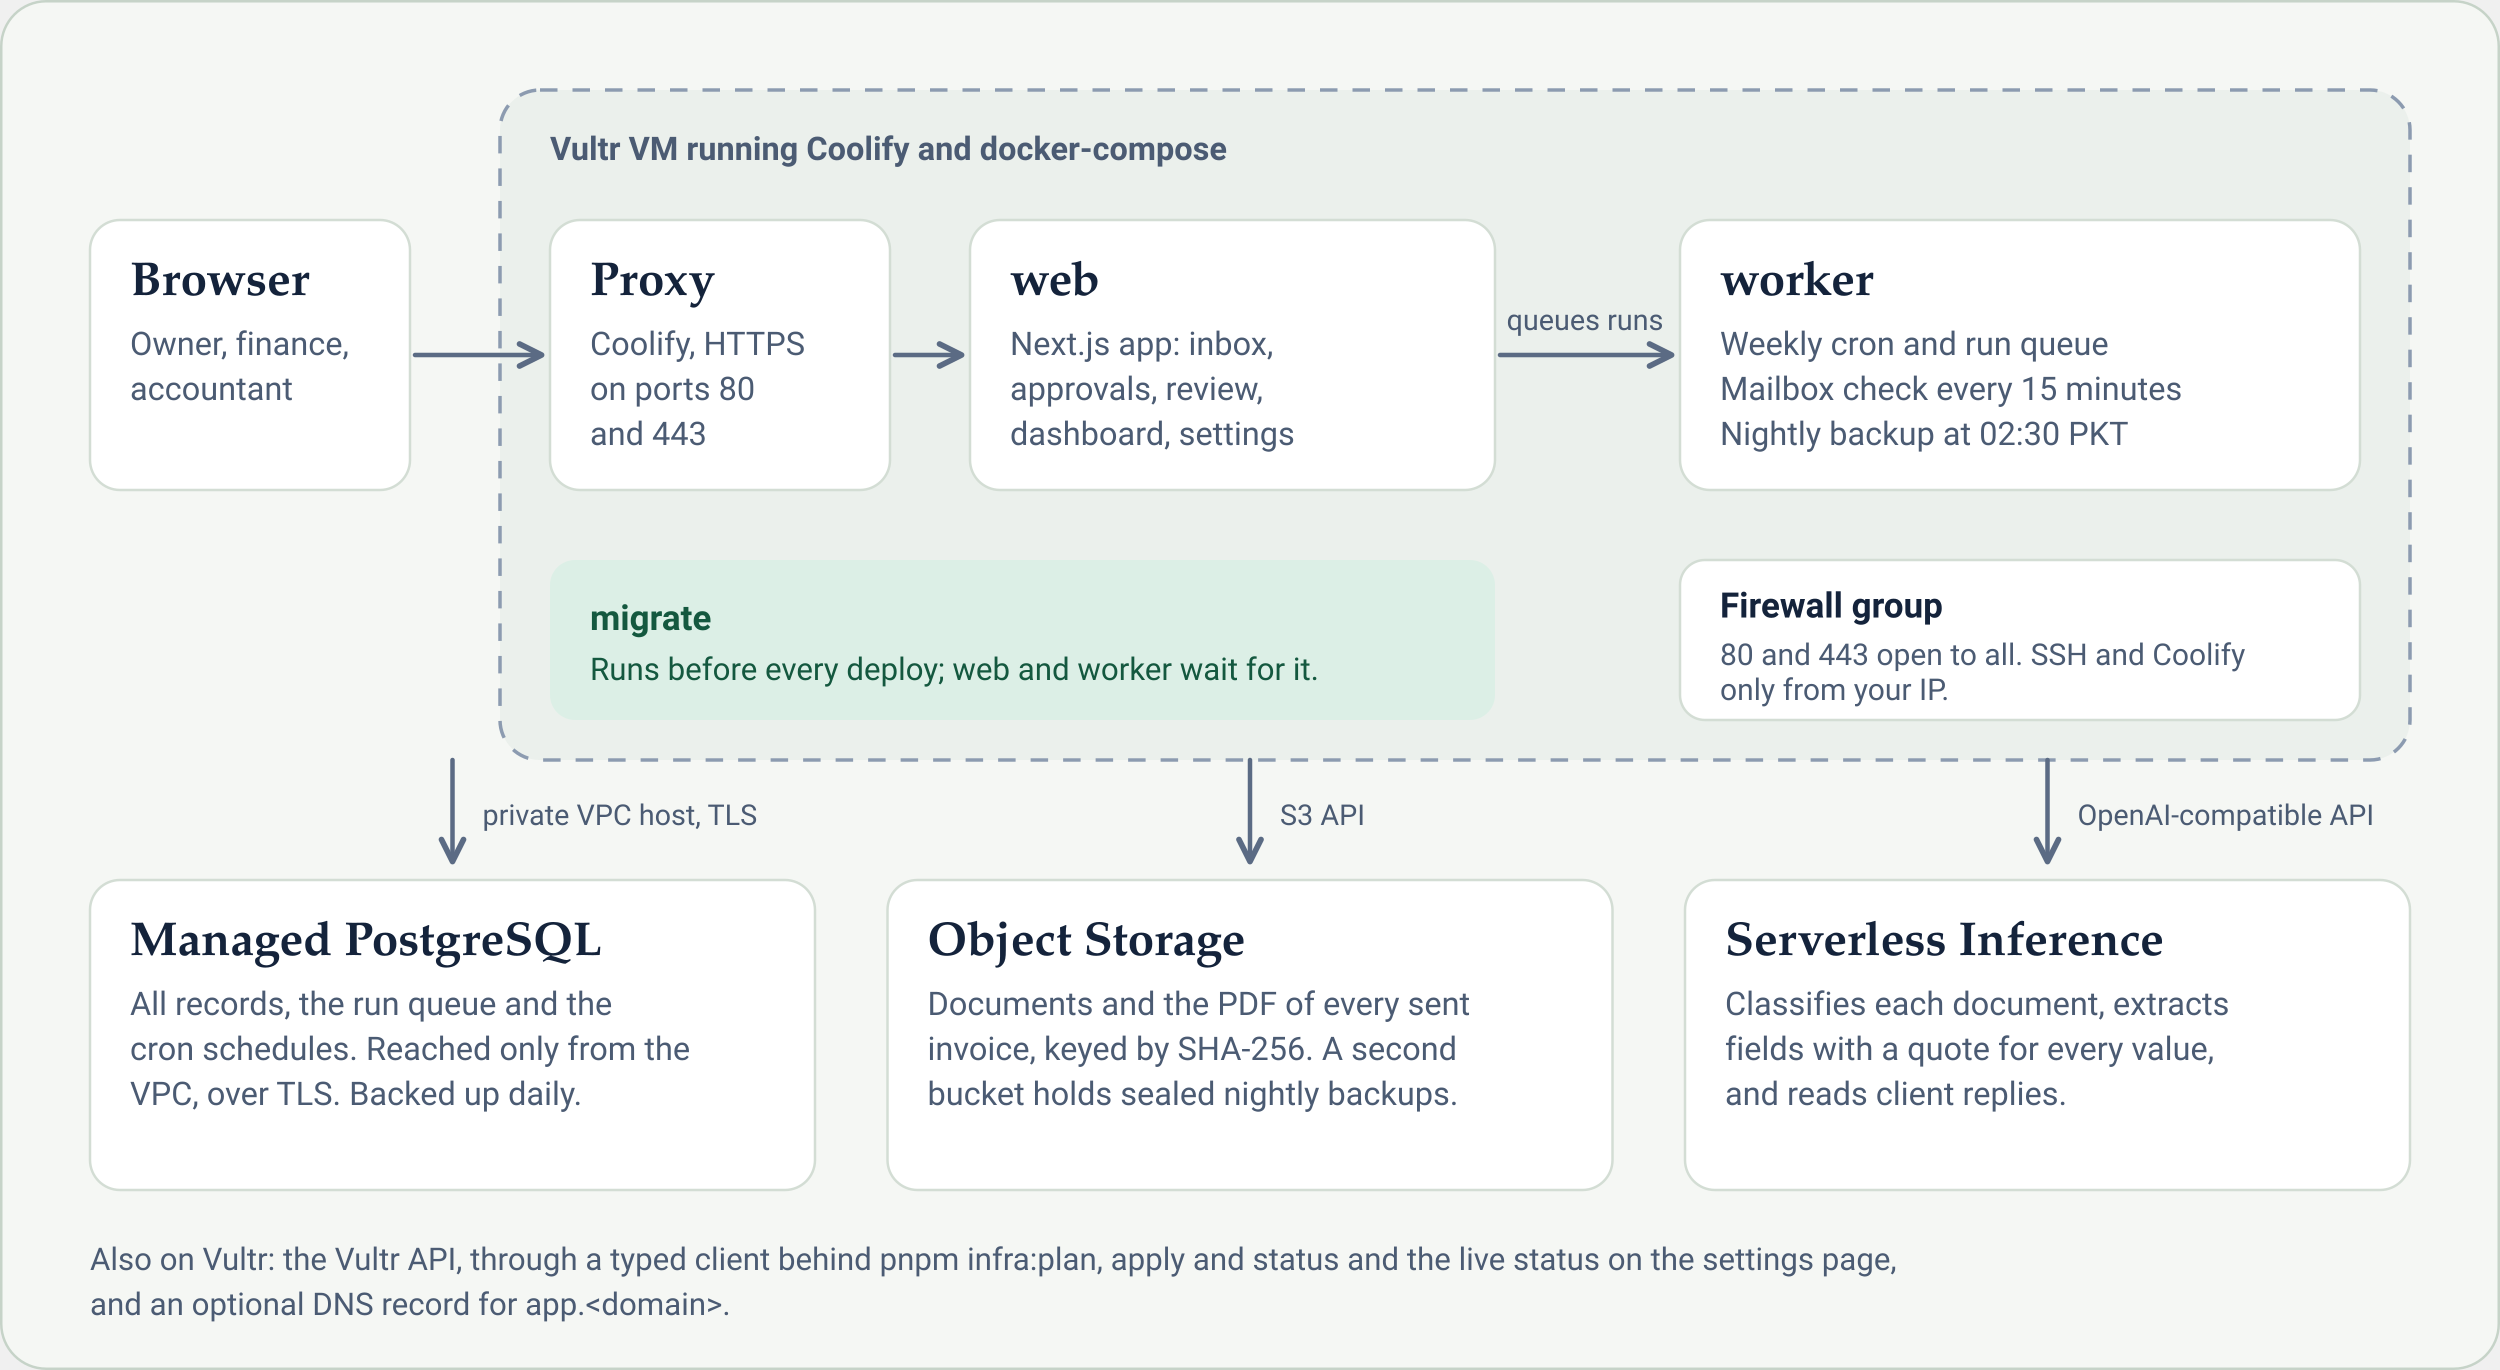
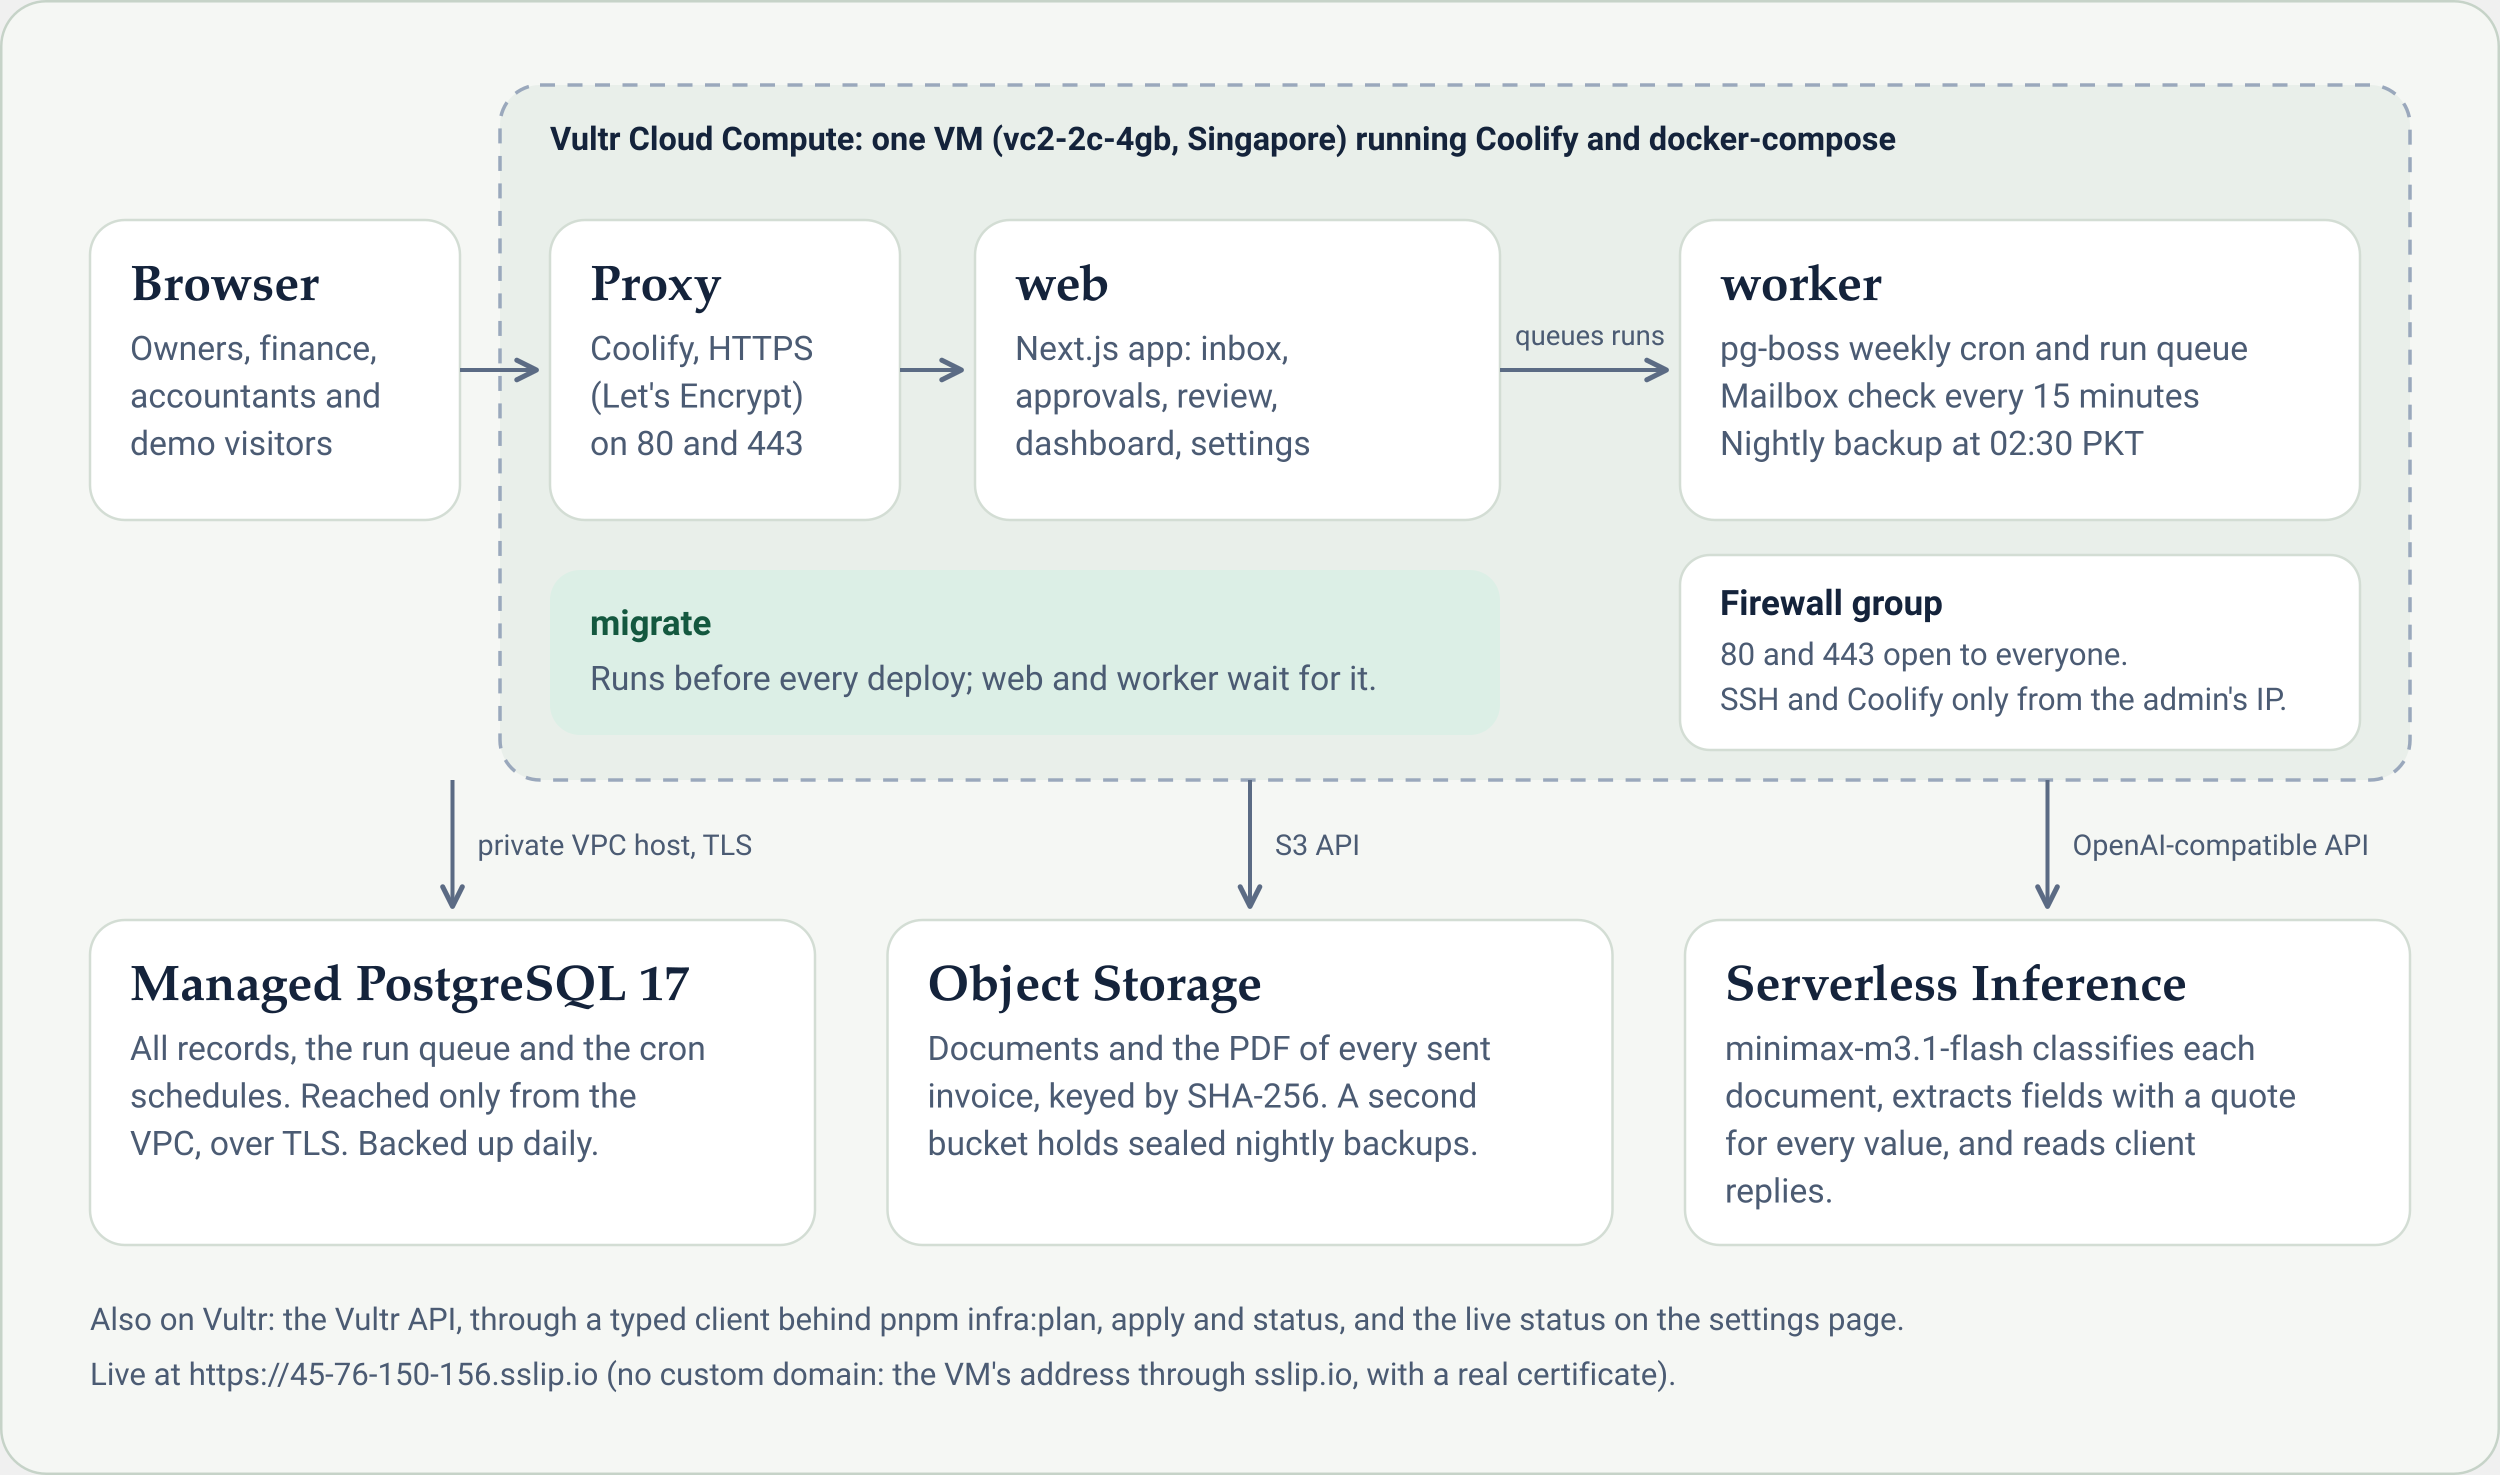
- <svg xmlns="http://www.w3.org/2000/svg" viewBox="0 0 1000 548" width="1000" height="548" role="img" aria-labelledby="t d">
+ <svg xmlns="http://www.w3.org/2000/svg" viewBox="0 0 1000 590" width="1000" height="590" role="img" aria-labelledby="t d">
  <style>.serif{font-family:Georgia,'Iowan Old Style','Palatino Linotype',Palatino,'Times New Roman',serif}.sans{font-family:ui-sans-serif,system-ui,-apple-system,'Segoe UI',Roboto,'Helvetica Neue',Arial,sans-serif}.mono{font-family:ui-monospace,SFMono-Regular,Menlo,Consolas,'Liberation Mono',monospace}</style>
  <defs>
    <marker id="ah" viewBox="0 0 10 10" refX="8" refY="5" markerWidth="7" markerHeight="7" orient="auto">
      <path d="M1.5 1.5 L8.5 5 L1.5 8.5" fill="none" stroke="#5B6B84" stroke-width="1.8" stroke-linecap="round" stroke-linejoin="round" />
    </marker>
  </defs>
-   <rect x="0.5" y="0.5" width="999" height="547" rx="18" fill="#F5F7F4" stroke="#C6D3C8" stroke-width="1" />
-   <rect x="200" y="36" width="764" height="268" rx="16" fill="#EBF0EC" stroke="#8C9BB0" stroke-width="1.4" stroke-dasharray="7 6" />
-   <text x="220" y="64" class="sans" font-size="13" font-weight="700" fill="#4B5B73" text-anchor="start">Vultr VM running Coolify and docker-compose</text>
-   <rect x="36" y="88" width="128" height="108" rx="12" fill="#FFFFFF" stroke="#D3DDD4" stroke-width="1" />
-   <text x="52" y="118" class="serif" font-size="19" font-weight="700" fill="#14233B" text-anchor="start">Browser</text>
-   <text x="52" y="142" class="sans" font-size="13" font-weight="400" fill="#4B5B73" text-anchor="start">Owner, finance,</text>
-   <text x="52" y="160" class="sans" font-size="13" font-weight="400" fill="#4B5B73" text-anchor="start">accountant</text>
-   <rect x="220" y="88" width="136" height="108" rx="12" fill="#FFFFFF" stroke="#D3DDD4" stroke-width="1" />
-   <text x="236" y="118" class="serif" font-size="19" font-weight="700" fill="#14233B" text-anchor="start">Proxy</text>
-   <text x="236" y="142" class="sans" font-size="13" font-weight="400" fill="#4B5B73" text-anchor="start">Coolify, HTTPS</text>
-   <text x="236" y="160" class="sans" font-size="13" font-weight="400" fill="#4B5B73" text-anchor="start">on ports 80</text>
-   <text x="236" y="178" class="sans" font-size="13" font-weight="400" fill="#4B5B73" text-anchor="start">and 443</text>
-   <rect x="388" y="88" width="210" height="108" rx="12" fill="#FFFFFF" stroke="#D3DDD4" stroke-width="1" />
-   <text x="404" y="118" class="serif" font-size="19" font-weight="700" fill="#14233B" text-anchor="start">web</text>
-   <text x="404" y="142" class="sans" font-size="13" font-weight="400" fill="#4B5B73" text-anchor="start">Next.js app: inbox,</text>
-   <text x="404" y="160" class="sans" font-size="13" font-weight="400" fill="#4B5B73" text-anchor="start">approvals, review,</text>
-   <text x="404" y="178" class="sans" font-size="13" font-weight="400" fill="#4B5B73" text-anchor="start">dashboard, settings</text>
-   <rect x="672" y="88" width="272" height="108" rx="12" fill="#FFFFFF" stroke="#D3DDD4" stroke-width="1" />
-   <text x="688" y="118" class="serif" font-size="19" font-weight="700" fill="#14233B" text-anchor="start">worker</text>
-   <text x="688" y="142" class="sans" font-size="13" font-weight="400" fill="#4B5B73" text-anchor="start">Weekly cron and run queue</text>
-   <text x="688" y="160" class="sans" font-size="13" font-weight="400" fill="#4B5B73" text-anchor="start">Mailbox check every 15 minutes</text>
-   <text x="688" y="178" class="sans" font-size="13" font-weight="400" fill="#4B5B73" text-anchor="start">Nightly backup at 02:30 PKT</text>
-   <path d="M166,142 H216" fill="none" stroke="#5B6B84" stroke-width="1.8" stroke-linecap="round" stroke-linejoin="round" marker-end="url(#ah)" />
-   <path d="M358,142 H384" fill="none" stroke="#5B6B84" stroke-width="1.8" stroke-linecap="round" stroke-linejoin="round" marker-end="url(#ah)" />
-   <path d="M600,142 H668" fill="none" stroke="#5B6B84" stroke-width="1.8" stroke-linecap="round" stroke-linejoin="round" marker-end="url(#ah)" />
-   <text x="634" y="132" class="sans" font-size="11.5" font-weight="400" fill="#4B5B73" text-anchor="middle">queues runs</text>
-   <rect x="220" y="224" width="378" height="64" rx="10" fill="#DCEFE6" stroke="#DCEFE6" stroke-width="0" />
-   <text x="236" y="252" class="sans" font-size="14" font-weight="700" fill="#14583F" text-anchor="start">migrate</text>
-   <text x="236" y="272" class="sans" font-size="12.5" font-weight="400" fill="#14583F" text-anchor="start">Runs before every deploy; web and worker wait for it.</text>
-   <rect x="672" y="224" width="272" height="64" rx="10" fill="#fff" stroke="#D3DDD4" stroke-width="1" />
-   <text x="688" y="247" class="sans" font-size="14" font-weight="700" fill="#14233B" text-anchor="start">Firewall group</text>
-   <text x="688" y="266" class="sans" font-size="12" font-weight="400" fill="#4B5B73" text-anchor="start">80 and 443 open to all. SSH and Coolify</text>
-   <text x="688" y="280" class="sans" font-size="12" font-weight="400" fill="#4B5B73" text-anchor="start">only from your IP.</text>
-   <path d="M181,304 V344" fill="none" stroke="#5B6B84" stroke-width="1.8" stroke-linecap="round" stroke-linejoin="round" marker-end="url(#ah)" />
-   <path d="M500,304 V344" fill="none" stroke="#5B6B84" stroke-width="1.8" stroke-linecap="round" stroke-linejoin="round" marker-end="url(#ah)" />
-   <path d="M819,304 V344" fill="none" stroke="#5B6B84" stroke-width="1.8" stroke-linecap="round" stroke-linejoin="round" marker-end="url(#ah)" />
-   <text x="193" y="330" class="sans" font-size="11.5" font-weight="400" fill="#4B5B73" text-anchor="start">private VPC host, TLS</text>
-   <text x="512" y="330" class="sans" font-size="11.5" font-weight="400" fill="#4B5B73" text-anchor="start">S3 API</text>
-   <text x="831" y="330" class="sans" font-size="11.5" font-weight="400" fill="#4B5B73" text-anchor="start">OpenAI-compatible API</text>
-   <rect x="36" y="352" width="290" height="124" rx="12" fill="#FFFFFF" stroke="#D3DDD4" stroke-width="1" />
-   <text x="52" y="382" class="serif" font-size="19" font-weight="700" fill="#14233B" text-anchor="start">Managed PostgreSQL</text>
-   <text x="52" y="406" class="sans" font-size="13" font-weight="400" fill="#4B5B73" text-anchor="start">All records, the run queue and the</text>
-   <text x="52" y="424" class="sans" font-size="13" font-weight="400" fill="#4B5B73" text-anchor="start">cron schedules. Reached only from the</text>
-   <text x="52" y="442" class="sans" font-size="13" font-weight="400" fill="#4B5B73" text-anchor="start">VPC, over TLS. Backed up daily.</text>
-   <rect x="355" y="352" width="290" height="124" rx="12" fill="#FFFFFF" stroke="#D3DDD4" stroke-width="1" />
-   <text x="371" y="382" class="serif" font-size="19" font-weight="700" fill="#14233B" text-anchor="start">Object Storage</text>
-   <text x="371" y="406" class="sans" font-size="13" font-weight="400" fill="#4B5B73" text-anchor="start">Documents and the PDF of every sent</text>
-   <text x="371" y="424" class="sans" font-size="13" font-weight="400" fill="#4B5B73" text-anchor="start">invoice, keyed by SHA-256. A second</text>
-   <text x="371" y="442" class="sans" font-size="13" font-weight="400" fill="#4B5B73" text-anchor="start">bucket holds sealed nightly backups.</text>
-   <rect x="674" y="352" width="290" height="124" rx="12" fill="#FFFFFF" stroke="#D3DDD4" stroke-width="1" />
-   <text x="690" y="382" class="serif" font-size="19" font-weight="700" fill="#14233B" text-anchor="start">Serverless Inference</text>
-   <text x="690" y="406" class="sans" font-size="13" font-weight="400" fill="#4B5B73" text-anchor="start">Classifies each document, extracts</text>
-   <text x="690" y="424" class="sans" font-size="13" font-weight="400" fill="#4B5B73" text-anchor="start">fields with a quote for every value,</text>
-   <text x="690" y="442" class="sans" font-size="13" font-weight="400" fill="#4B5B73" text-anchor="start">and reads client replies.</text>
-   <text x="36" y="508" class="sans" font-size="12.5" font-weight="400" fill="#4B5B73" text-anchor="start">Also on Vultr: the Vultr API, through a typed client behind pnpm infra:plan, apply and status and the live status on the settings page,</text>
-   <text x="36" y="526" class="sans" font-size="12.5" font-weight="400" fill="#4B5B73" text-anchor="start">and an optional DNS record for app.&lt;domain&gt;.</text>
+   <rect x="0.5" y="0.5" width="999.0" height="589.0" rx="18" fill="#F5F7F4" stroke="#C6D3C8" stroke-width="1" />
+   <rect x="200.0" y="34.0" width="764.0" height="278.0" rx="16" fill="#E9EFEA" stroke="#9AA8BC" stroke-width="1.4" stroke-dasharray="6 5" />
+   <text x="220.0" y="60.0" class="sans" font-size="13" font-weight="600" fill="#14233B">Vultr Cloud Compute: one VM (vc2-2c-4gb, Singapore) running Coolify and docker-compose</text>
+   <rect x="36.0" y="88.0" width="148.0" height="120.0" rx="14" fill="#FFFFFF" stroke="#D3DDD4" stroke-width="1" />
+   <text x="52.0" y="120.0" class="serif" font-size="20" font-weight="700" fill="#14233B">Browser</text>
+   <text x="52.0" y="144.0" class="sans" font-size="13.5" fill="#4B5B73">Owners, finance,</text>
+   <text x="52.0" y="163.0" class="sans" font-size="13.5" fill="#4B5B73">accountants and</text>
+   <text x="52.0" y="182.0" class="sans" font-size="13.5" fill="#4B5B73">demo visitors</text>
+   <rect x="220.0" y="88.0" width="140.0" height="120.0" rx="14" fill="#FFFFFF" stroke="#D3DDD4" stroke-width="1" />
+   <text x="236.0" y="120.0" class="serif" font-size="20" font-weight="700" fill="#14233B">Proxy</text>
+   <text x="236.0" y="144.0" class="sans" font-size="13.5" fill="#4B5B73">Coolify, HTTPS</text>
+   <text x="236.0" y="163.0" class="sans" font-size="13.5" fill="#4B5B73">(Let's Encrypt)</text>
+   <text x="236.0" y="182.0" class="sans" font-size="13.5" fill="#4B5B73">on 80 and 443</text>
+   <rect x="390.0" y="88.0" width="210.0" height="120.0" rx="14" fill="#FFFFFF" stroke="#D3DDD4" stroke-width="1" />
+   <text x="406.0" y="120.0" class="serif" font-size="20" font-weight="700" fill="#14233B">web</text>
+   <text x="406.0" y="144.0" class="sans" font-size="13.5" fill="#4B5B73">Next.js app: inbox,</text>
+   <text x="406.0" y="163.0" class="sans" font-size="13.5" fill="#4B5B73">approvals, review,</text>
+   <text x="406.0" y="182.0" class="sans" font-size="13.5" fill="#4B5B73">dashboard, settings</text>
+   <rect x="672.0" y="88.0" width="272.0" height="120.0" rx="14" fill="#FFFFFF" stroke="#D3DDD4" stroke-width="1" />
+   <text x="688.0" y="120.0" class="serif" font-size="20" font-weight="700" fill="#14233B">worker</text>
+   <text x="688.0" y="144.0" class="sans" font-size="13.5" fill="#4B5B73">pg-boss weekly cron and run queue</text>
+   <text x="688.0" y="163.0" class="sans" font-size="13.5" fill="#4B5B73">Mailbox check every 15 minutes</text>
+   <text x="688.0" y="182.0" class="sans" font-size="13.5" fill="#4B5B73">Nightly backup at 02:30 PKT</text>
+   <rect x="220.0" y="228.0" width="380.0" height="66.0" rx="12" fill="#DCEFE6" />
+   <text x="236.0" y="254.0" class="sans" font-size="14" font-weight="700" fill="#14583F">migrate</text>
+   <text x="236.0" y="276.0" class="sans" font-size="13.5" fill="#4B5B73">Runs before every deploy; web and worker wait for it.</text>
+   <rect x="672.0" y="222.0" width="272.0" height="78.0" rx="12" fill="#FFFFFF" stroke="#D3DDD4" stroke-width="1" />
+   <text x="688.0" y="246.0" class="sans" font-size="14" font-weight="700" fill="#14233B">Firewall group</text>
+   <text x="688.0" y="266.0" class="sans" font-size="12.5" fill="#4B5B73">80 and 443 open to everyone.</text>
+   <text x="688.0" y="284.0" class="sans" font-size="12.5" fill="#4B5B73">SSH and Coolify only from the admin's IP.</text>
+   <path d="M184 148 H214" fill="none" stroke="#5B6B84" stroke-width="1.6" marker-end="url(#ah)" />
+   <path d="M360 148 H384" fill="none" stroke="#5B6B84" stroke-width="1.6" marker-end="url(#ah)" />
+   <path d="M600 148 H666" fill="none" stroke="#5B6B84" stroke-width="1.6" marker-end="url(#ah)" />
+   <text x="636.0" y="138.0" class="sans" font-size="11" fill="#4B5B73" text-anchor="middle">queues runs</text>
+   <path d="M181 312 V362" fill="none" stroke="#5B6B84" stroke-width="1.6" marker-end="url(#ah)" />
+   <text x="191.0" y="342.0" class="sans" font-size="11.5" fill="#4B5B73">private VPC host, TLS</text>
+   <rect x="36.0" y="368.0" width="290.0" height="130.0" rx="14" fill="#FFFFFF" stroke="#D3DDD4" stroke-width="1" />
+   <text x="52.0" y="400.0" class="serif" font-size="20" font-weight="700" fill="#14233B">Managed PostgreSQL 17</text>
+   <text x="52.0" y="424.0" class="sans" font-size="13.5" fill="#4B5B73">All records, the run queue and the cron</text>
+   <text x="52.0" y="443.0" class="sans" font-size="13.5" fill="#4B5B73">schedules. Reached only from the</text>
+   <text x="52.0" y="462.0" class="sans" font-size="13.5" fill="#4B5B73">VPC, over TLS. Backed up daily.</text>
+   <path d="M500 312 V362" fill="none" stroke="#5B6B84" stroke-width="1.6" marker-end="url(#ah)" />
+   <text x="510.0" y="342.0" class="sans" font-size="11.5" fill="#4B5B73">S3 API</text>
+   <rect x="355.0" y="368.0" width="290.0" height="130.0" rx="14" fill="#FFFFFF" stroke="#D3DDD4" stroke-width="1" />
+   <text x="371.0" y="400.0" class="serif" font-size="20" font-weight="700" fill="#14233B">Object Storage</text>
+   <text x="371.0" y="424.0" class="sans" font-size="13.5" fill="#4B5B73">Documents and the PDF of every sent</text>
+   <text x="371.0" y="443.0" class="sans" font-size="13.5" fill="#4B5B73">invoice, keyed by SHA-256. A second</text>
+   <text x="371.0" y="462.0" class="sans" font-size="13.5" fill="#4B5B73">bucket holds sealed nightly backups.</text>
+   <path d="M819 312 V362" fill="none" stroke="#5B6B84" stroke-width="1.6" marker-end="url(#ah)" />
+   <text x="829.0" y="342.0" class="sans" font-size="11.5" fill="#4B5B73">OpenAI-compatible API</text>
+   <rect x="674.0" y="368.0" width="290.0" height="130.0" rx="14" fill="#FFFFFF" stroke="#D3DDD4" stroke-width="1" />
+   <text x="690.0" y="400.0" class="serif" font-size="20" font-weight="700" fill="#14233B">Serverless Inference</text>
+   <text x="690.0" y="424.0" class="sans" font-size="13.5" fill="#4B5B73">minimax-m3.1-flash classifies each</text>
+   <text x="690.0" y="443.0" class="sans" font-size="13.5" fill="#4B5B73">document, extracts fields with a quote</text>
+   <text x="690.0" y="462.0" class="sans" font-size="13.5" fill="#4B5B73">for every value, and reads client</text>
+   <text x="690.0" y="481.0" class="sans" font-size="13.5" fill="#4B5B73">replies.</text>
+   <text x="36.0" y="532.0" class="sans" font-size="12.5" fill="#4B5B73">Also on Vultr: the Vultr API, through a typed client behind pnpm infra:plan, apply and status, and the live status on the settings page.</text>
+   <text x="36.0" y="554.0" class="sans" font-size="12.5" fill="#4B5B73">Live at https://45-76-150-156.sslip.io (no custom domain: the VM's address through sslip.io, with a real certificate).</text>
</svg>
